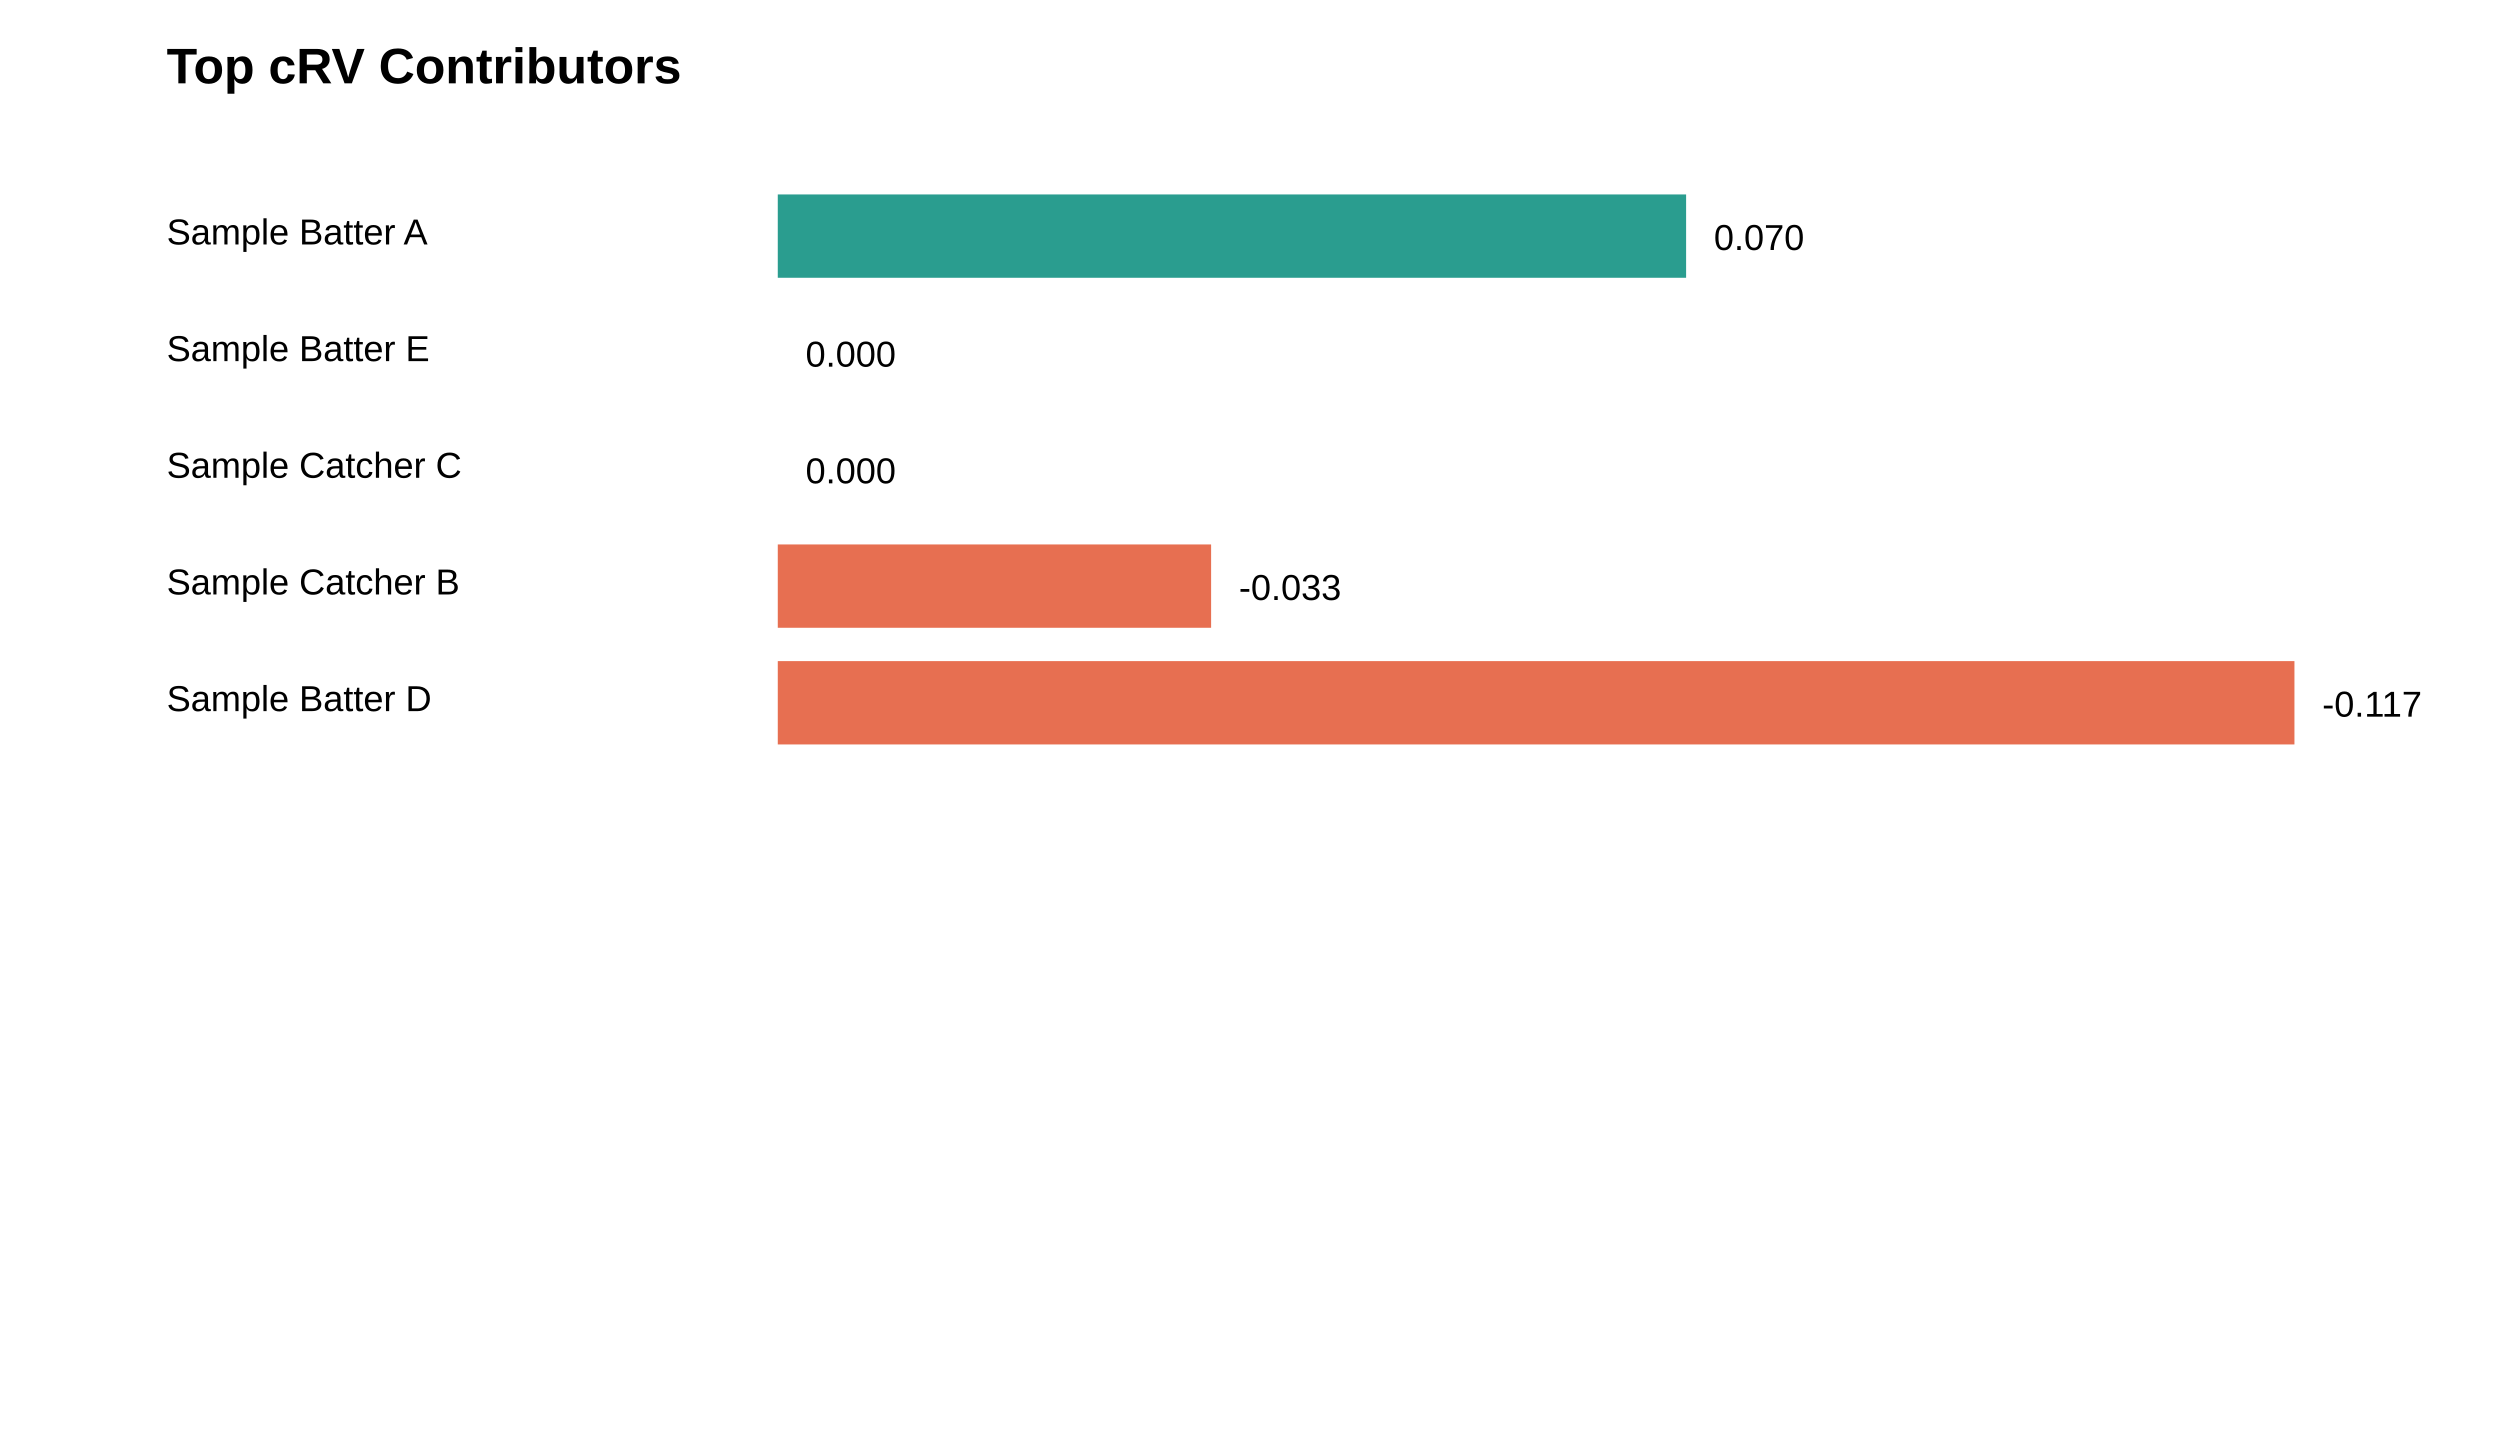
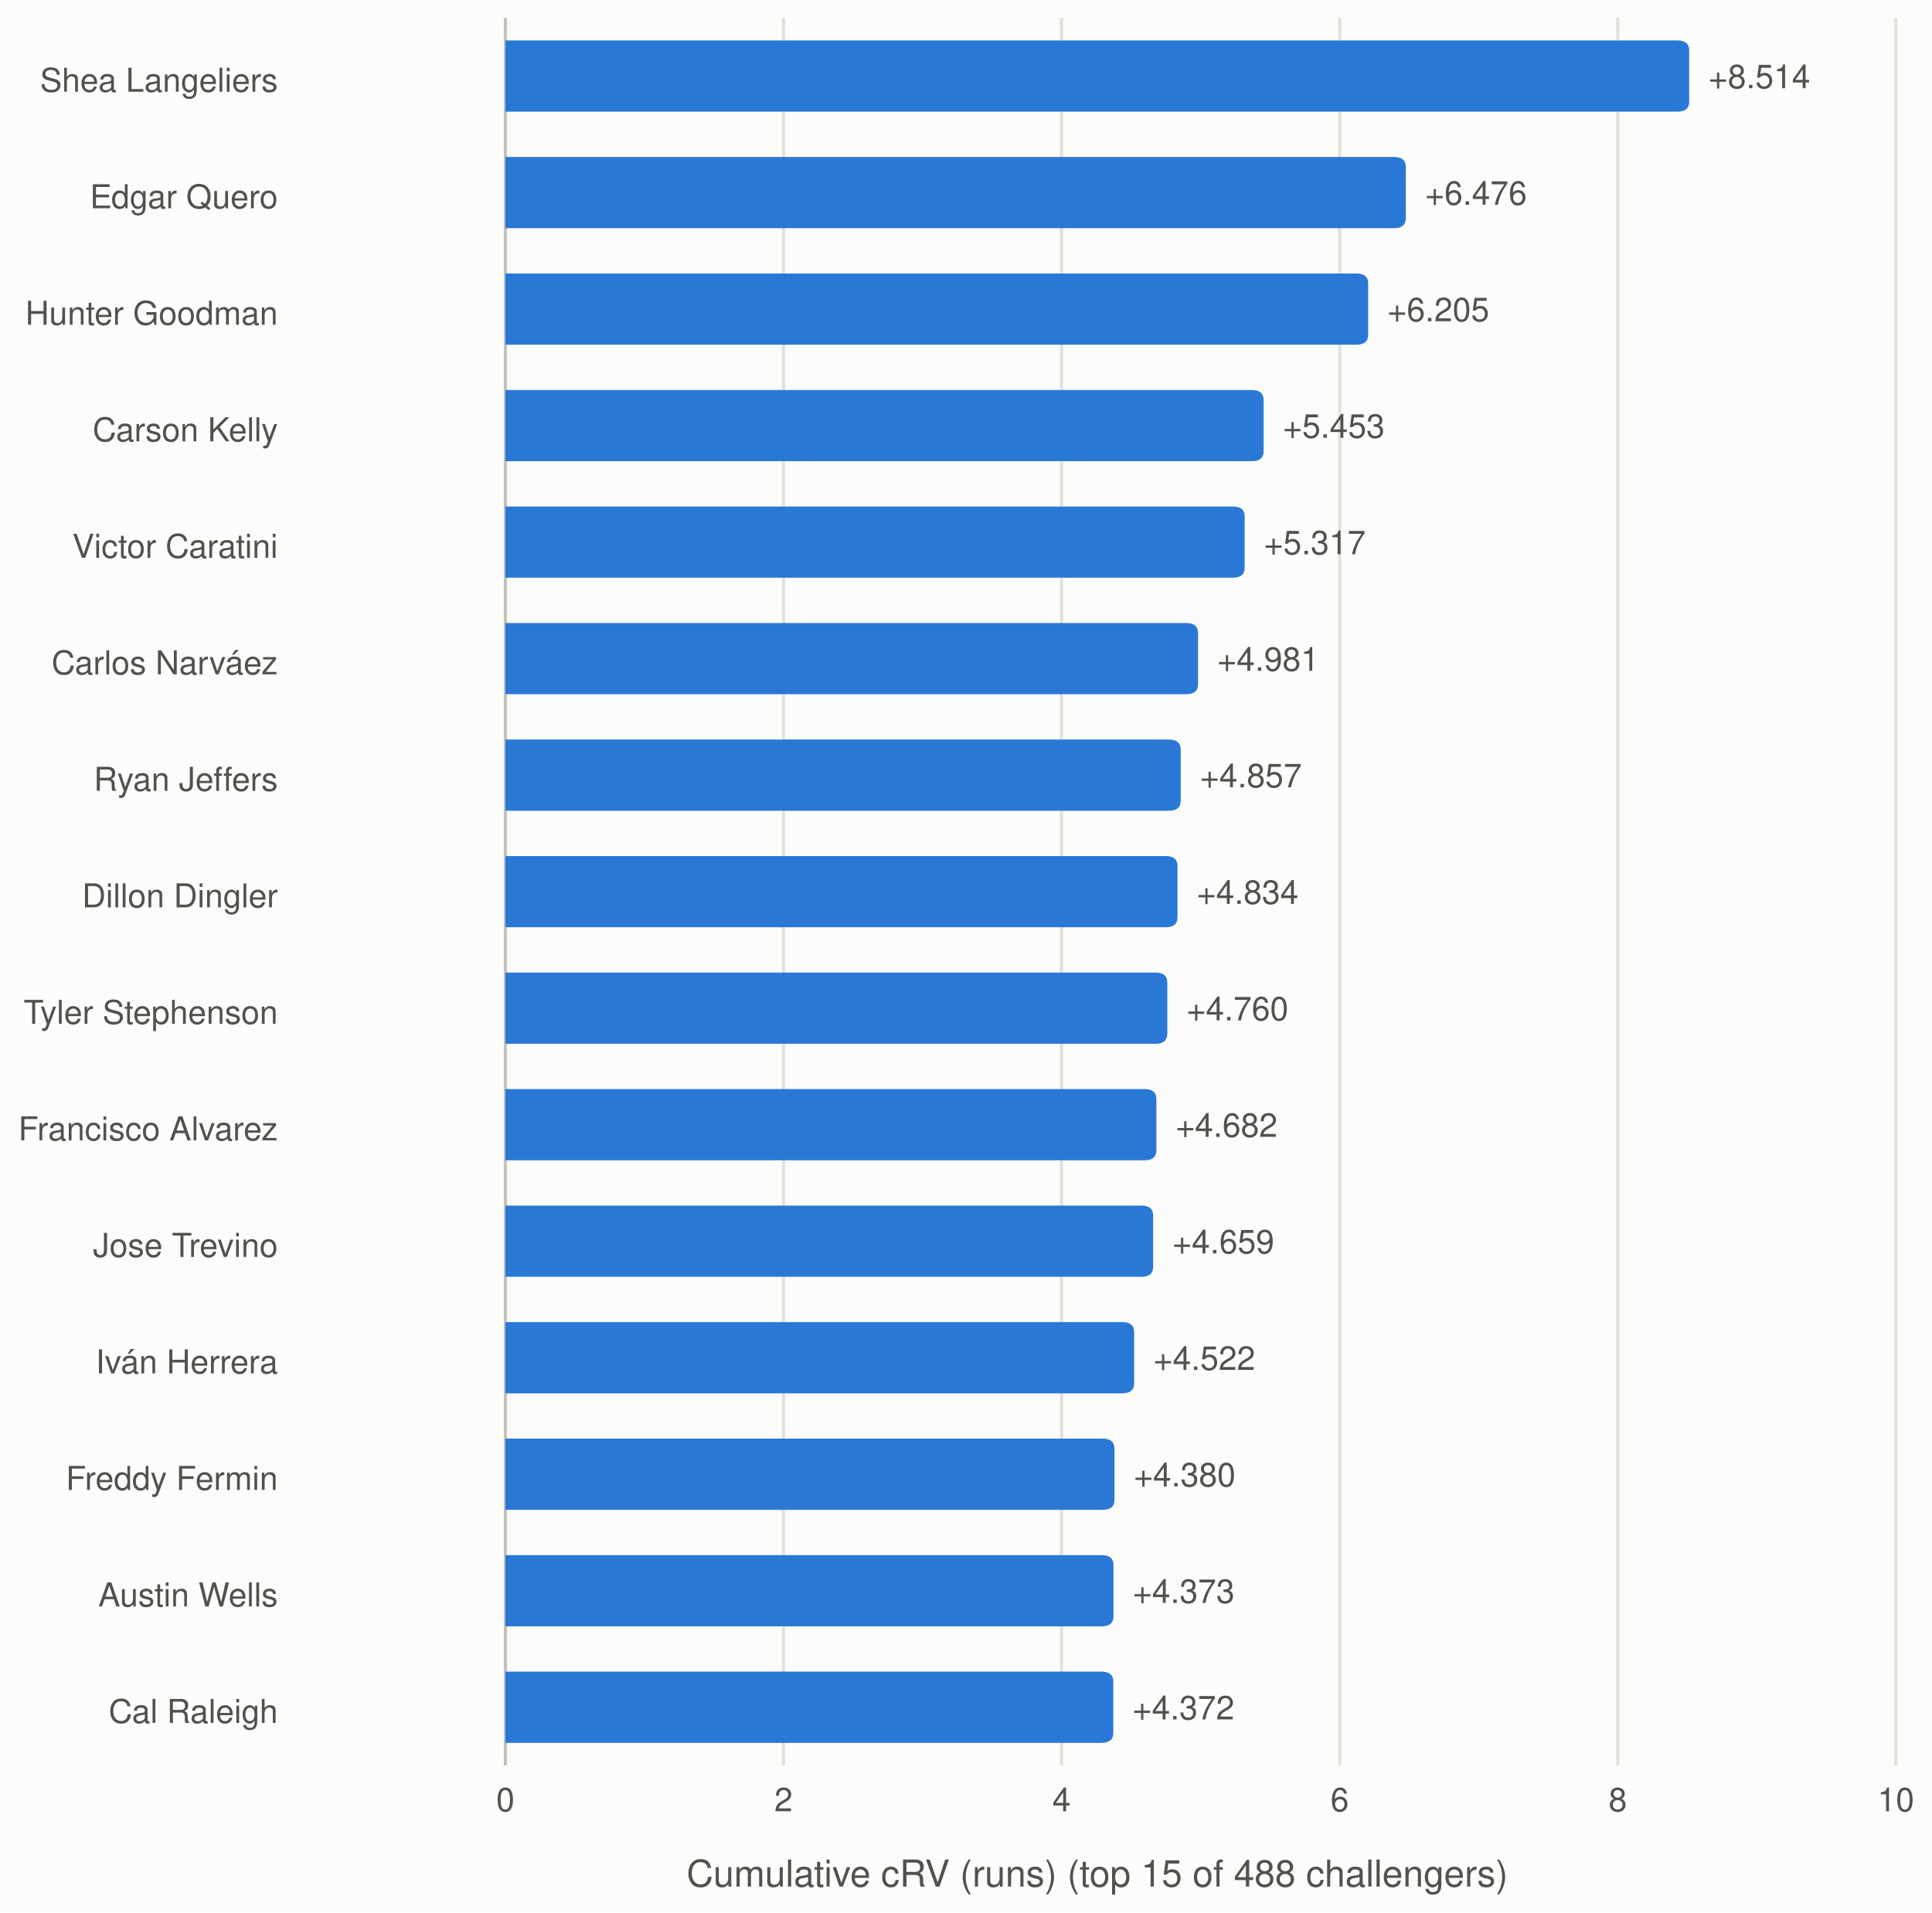
- <svg xmlns="http://www.w3.org/2000/svg" width="900" height="520">
-   <style>text{font-family:Arial,sans-serif;font-size:13px} .title{font-size:18px;font-weight:bold}</style>
-   <text class="title" x="60" y="30">Top cRV Contributors</text>
-   <text x="60" y="88">Sample Batter A</text>
-   <rect x="280" y="70" width="327" height="30" fill="#2a9d8f" />
-   <text x="617" y="90">0.070</text>
-   <text x="60" y="130">Sample Batter E</text>
-   <rect x="280" y="112" width="0" height="30" fill="#2a9d8f" />
-   <text x="290" y="132">0.000</text>
-   <text x="60" y="172">Sample Catcher C</text>
-   <rect x="280" y="154" width="0" height="30" fill="#2a9d8f" />
-   <text x="290" y="174">0.000</text>
-   <text x="60" y="214">Sample Catcher B</text>
-   <rect x="280" y="196" width="156" height="30" fill="#e76f51" />
-   <text x="446" y="216">-0.033</text>
-   <text x="60" y="256">Sample Batter D</text>
-   <rect x="280" y="238" width="546" height="30" fill="#e76f51" />
-   <text x="836" y="258">-0.117</text>
+ <svg xmlns="http://www.w3.org/2000/svg" width="468.729pt" height="464.061pt" viewBox="0 0 468.729 464.061" version="1.1">
+   <defs>
+     <style type="text/css">*{stroke-linejoin: round; stroke-linecap: butt}</style>
+   </defs>
+   <g id="figure_1">
+     <g id="patch_1">
+       <path d="M 0 464.061  L 468.729 464.061  L 468.729 0  L 0 0  z " style="fill: #fcfcfb" />
+     </g>
+     <g id="axes_1">
+       <g id="patch_2">
+         <path d="M 70.918 428.436  L 461.517 428.436  L 461.517 4.32  L 70.918 4.32  z " style="fill: #fcfcfb" />
+       </g>
+       <g id="matplotlib.axis_1">
+         <g id="xtick_1">
+           <g id="line2d_1">
+             <path d="M 122.615 428.436  L 122.615 4.32  " clip-path="url(#p8876d76a82)" style="fill: none; stroke: #e1e0d9; stroke-width: 0.75; stroke-linecap: square" />
+           </g>
+           <g id="line2d_2" />
+           <g id="text_1">
+             <text style="font-size: 8px; font-family: 'Helvetica Neue', 'Helvetica', 'Arial', 'DejaVu Sans', sans-serif; text-anchor: middle; fill: #52514e" x="122.615" y="439.552" transform="rotate(-0 122.6146 439.552)">0</text>
+           </g>
+         </g>
+         <g id="xtick_2">
+           <g id="line2d_3">
+             <path d="M 190.084 428.436  L 190.084 4.32  " clip-path="url(#p8876d76a82)" style="fill: none; stroke: #e1e0d9; stroke-width: 0.75; stroke-linecap: square" />
+           </g>
+           <g id="line2d_4" />
+           <g id="text_2">
+             <text style="font-size: 8px; font-family: 'Helvetica Neue', 'Helvetica', 'Arial', 'DejaVu Sans', sans-serif; text-anchor: middle; fill: #52514e" x="190.084" y="439.552" transform="rotate(-0 190.0839 439.552)">2</text>
+           </g>
+         </g>
+         <g id="xtick_3">
+           <g id="line2d_5">
+             <path d="M 257.553 428.436  L 257.553 4.32  " clip-path="url(#p8876d76a82)" style="fill: none; stroke: #e1e0d9; stroke-width: 0.75; stroke-linecap: square" />
+           </g>
+           <g id="line2d_6" />
+           <g id="text_3">
+             <text style="font-size: 8px; font-family: 'Helvetica Neue', 'Helvetica', 'Arial', 'DejaVu Sans', sans-serif; text-anchor: middle; fill: #52514e" x="257.553" y="439.552" transform="rotate(-0 257.5533 439.552)">4</text>
+           </g>
+         </g>
+         <g id="xtick_4">
+           <g id="line2d_7">
+             <path d="M 325.023 428.436  L 325.023 4.32  " clip-path="url(#p8876d76a82)" style="fill: none; stroke: #e1e0d9; stroke-width: 0.75; stroke-linecap: square" />
+           </g>
+           <g id="line2d_8" />
+           <g id="text_4">
+             <text style="font-size: 8px; font-family: 'Helvetica Neue', 'Helvetica', 'Arial', 'DejaVu Sans', sans-serif; text-anchor: middle; fill: #52514e" x="325.023" y="439.552" transform="rotate(-0 325.0227 439.552)">6</text>
+           </g>
+         </g>
+         <g id="xtick_5">
+           <g id="line2d_9">
+             <path d="M 392.492 428.436  L 392.492 4.32  " clip-path="url(#p8876d76a82)" style="fill: none; stroke: #e1e0d9; stroke-width: 0.75; stroke-linecap: square" />
+           </g>
+           <g id="line2d_10" />
+           <g id="text_5">
+             <text style="font-size: 8px; font-family: 'Helvetica Neue', 'Helvetica', 'Arial', 'DejaVu Sans', sans-serif; text-anchor: middle; fill: #52514e" x="392.492" y="439.552" transform="rotate(-0 392.4921 439.552)">8</text>
+           </g>
+         </g>
+         <g id="xtick_6">
+           <g id="line2d_11">
+             <path d="M 459.961 428.436  L 459.961 4.32  " clip-path="url(#p8876d76a82)" style="fill: none; stroke: #e1e0d9; stroke-width: 0.75; stroke-linecap: square" />
+           </g>
+           <g id="line2d_12" />
+           <g id="text_6">
+             <text style="font-size: 8px; font-family: 'Helvetica Neue', 'Helvetica', 'Arial', 'DejaVu Sans', sans-serif; text-anchor: middle; fill: #52514e" x="459.961" y="439.552" transform="rotate(-0 459.9614 439.552)">10</text>
+           </g>
+         </g>
+         <g id="text_7">
+           <text style="font-size: 9px; font-family: 'Helvetica Neue', 'Helvetica', 'Arial', 'DejaVu Sans', sans-serif; text-anchor: middle; fill: #52514e" x="266.217" y="457.824" transform="rotate(-0 266.2175 457.824)">Cumulative cRV (runs)    (top 15 of 488 challengers)</text>
+         </g>
+       </g>
+       <g id="matplotlib.axis_2">
+         <g id="ytick_1">
+           <g id="line2d_13" />
+           <g id="text_8">
+             <text style="font-size: 8px; font-family: 'Helvetica Neue', 'Helvetica', 'Arial', 'DejaVu Sans', sans-serif; text-anchor: end; fill: #52514e" x="67.418" y="22.265" transform="rotate(-0 67.4175 22.2652)">Shea Langeliers</text>
+           </g>
+         </g>
+         <g id="ytick_2">
+           <g id="line2d_14" />
+           <g id="text_9">
+             <text style="font-size: 8px; font-family: 'Helvetica Neue', 'Helvetica', 'Arial', 'DejaVu Sans', sans-serif; text-anchor: end; fill: #52514e" x="67.418" y="50.54" transform="rotate(-0 67.4175 50.5396)">Edgar Quero</text>
+           </g>
+         </g>
+         <g id="ytick_3">
+           <g id="line2d_15" />
+           <g id="text_10">
+             <text style="font-size: 8px; font-family: 'Helvetica Neue', 'Helvetica', 'Arial', 'DejaVu Sans', sans-serif; text-anchor: end; fill: #52514e" x="67.418" y="78.814" transform="rotate(-0 67.4175 78.814)">Hunter Goodman</text>
+           </g>
+         </g>
+         <g id="ytick_4">
+           <g id="line2d_16" />
+           <g id="text_11">
+             <text style="font-size: 8px; font-family: 'Helvetica Neue', 'Helvetica', 'Arial', 'DejaVu Sans', sans-serif; text-anchor: end; fill: #52514e" x="67.418" y="107.088" transform="rotate(-0 67.4175 107.0884)">Carson Kelly</text>
+           </g>
+         </g>
+         <g id="ytick_5">
+           <g id="line2d_17" />
+           <g id="text_12">
+             <text style="font-size: 8px; font-family: 'Helvetica Neue', 'Helvetica', 'Arial', 'DejaVu Sans', sans-serif; text-anchor: end; fill: #52514e" x="67.418" y="135.363" transform="rotate(-0 67.4175 135.3628)">Victor Caratini</text>
+           </g>
+         </g>
+         <g id="ytick_6">
+           <g id="line2d_18" />
+           <g id="text_13">
+             <text style="font-size: 8px; font-family: 'Helvetica Neue', 'Helvetica', 'Arial', 'DejaVu Sans', sans-serif; text-anchor: end; fill: #52514e" x="67.418" y="163.637" transform="rotate(-0 67.4175 163.6372)">Carlos Narváez</text>
+           </g>
+         </g>
+         <g id="ytick_7">
+           <g id="line2d_19" />
+           <g id="text_14">
+             <text style="font-size: 8px; font-family: 'Helvetica Neue', 'Helvetica', 'Arial', 'DejaVu Sans', sans-serif; text-anchor: end; fill: #52514e" x="67.418" y="191.912" transform="rotate(-0 67.4175 191.9116)">Ryan Jeffers</text>
+           </g>
+         </g>
+         <g id="ytick_8">
+           <g id="line2d_20" />
+           <g id="text_15">
+             <text style="font-size: 8px; font-family: 'Helvetica Neue', 'Helvetica', 'Arial', 'DejaVu Sans', sans-serif; text-anchor: end; fill: #52514e" x="67.418" y="220.186" transform="rotate(-0 67.4175 220.186)">Dillon Dingler</text>
+           </g>
+         </g>
+         <g id="ytick_9">
+           <g id="line2d_21" />
+           <g id="text_16">
+             <text style="font-size: 8px; font-family: 'Helvetica Neue', 'Helvetica', 'Arial', 'DejaVu Sans', sans-serif; text-anchor: end; fill: #52514e" x="67.418" y="248.46" transform="rotate(-0 67.4175 248.4604)">Tyler Stephenson</text>
+           </g>
+         </g>
+         <g id="ytick_10">
+           <g id="line2d_22" />
+           <g id="text_17">
+             <text style="font-size: 8px; font-family: 'Helvetica Neue', 'Helvetica', 'Arial', 'DejaVu Sans', sans-serif; text-anchor: end; fill: #52514e" x="67.418" y="276.735" transform="rotate(-0 67.4175 276.7348)">Francisco Alvarez</text>
+           </g>
+         </g>
+         <g id="ytick_11">
+           <g id="line2d_23" />
+           <g id="text_18">
+             <text style="font-size: 8px; font-family: 'Helvetica Neue', 'Helvetica', 'Arial', 'DejaVu Sans', sans-serif; text-anchor: end; fill: #52514e" x="67.418" y="305.009" transform="rotate(-0 67.4175 305.0092)">Jose Trevino</text>
+           </g>
+         </g>
+         <g id="ytick_12">
+           <g id="line2d_24" />
+           <g id="text_19">
+             <text style="font-size: 8px; font-family: 'Helvetica Neue', 'Helvetica', 'Arial', 'DejaVu Sans', sans-serif; text-anchor: end; fill: #52514e" x="67.418" y="333.284" transform="rotate(-0 67.4175 333.2836)">Iván Herrera</text>
+           </g>
+         </g>
+         <g id="ytick_13">
+           <g id="line2d_25" />
+           <g id="text_20">
+             <text style="font-size: 8px; font-family: 'Helvetica Neue', 'Helvetica', 'Arial', 'DejaVu Sans', sans-serif; text-anchor: end; fill: #52514e" x="67.418" y="361.558" transform="rotate(-0 67.4175 361.558)">Freddy Fermin</text>
+           </g>
+         </g>
+         <g id="ytick_14">
+           <g id="line2d_26" />
+           <g id="text_21">
+             <text style="font-size: 8px; font-family: 'Helvetica Neue', 'Helvetica', 'Arial', 'DejaVu Sans', sans-serif; text-anchor: end; fill: #52514e" x="67.418" y="389.832" transform="rotate(-0 67.4175 389.8324)">Austin Wells</text>
+           </g>
+         </g>
+         <g id="ytick_15">
+           <g id="line2d_27" />
+           <g id="text_22">
+             <text style="font-size: 8px; font-family: 'Helvetica Neue', 'Helvetica', 'Arial', 'DejaVu Sans', sans-serif; text-anchor: end; fill: #52514e" x="67.418" y="418.107" transform="rotate(-0 67.4175 418.1068)">Cal Raleigh</text>
+           </g>
+         </g>
+       </g>
+       <g id="line2d_28">
+         <path d="M 122.615 428.436  L 122.615 4.32  " clip-path="url(#p8876d76a82)" style="fill: none; stroke: #c3c2b7; stroke-width: 0.75; stroke-linecap: square" />
+       </g>
+       <g id="patch_3">
+         <path d="M 122.615 9.817  L 406.94 9.817  Q 409.82 9.817 409.82 12.231  L 409.82 24.683  Q 409.82 27.097 406.94 27.097  L 122.615 27.097  z " clip-path="url(#p8876d76a82)" style="fill: #2a78d6" />
+       </g>
+       <g id="patch_4">
+         <path d="M 122.615 38.092  L 338.189 38.092  Q 341.069 38.092 341.069 40.505  L 341.069 52.958  Q 341.069 55.372 338.189 55.372  L 122.615 55.372  z " clip-path="url(#p8876d76a82)" style="fill: #2a78d6" />
+       </g>
+       <g id="patch_5">
+         <path d="M 122.615 66.366  L 329.058 66.366  Q 331.938 66.366 331.938 68.78  L 331.938 81.232  Q 331.938 83.646 329.058 83.646  L 122.615 83.646  z " clip-path="url(#p8876d76a82)" style="fill: #2a78d6" />
+       </g>
+       <g id="patch_6">
+         <path d="M 122.615 94.64  L 303.69 94.64  Q 306.57 94.64 306.57 97.054  L 306.57 109.507  Q 306.57 111.92 303.69 111.92  L 122.615 111.92  z " clip-path="url(#p8876d76a82)" style="fill: #2a78d6" />
+       </g>
+       <g id="patch_7">
+         <path d="M 122.615 122.915  L 299.091 122.915  Q 301.971 122.915 301.971 125.329  L 301.971 137.781  Q 301.971 140.195 299.091 140.195  L 122.615 140.195  z " clip-path="url(#p8876d76a82)" style="fill: #2a78d6" />
+       </g>
+       <g id="patch_8">
+         <path d="M 122.615 151.189  L 287.778 151.189  Q 290.658 151.189 290.658 153.603  L 290.658 166.055  Q 290.658 168.469 287.778 168.469  L 122.615 168.469  z " clip-path="url(#p8876d76a82)" style="fill: #2a78d6" />
+       </g>
+       <g id="patch_9">
+         <path d="M 122.615 179.464  L 283.573 179.464  Q 286.453 179.464 286.453 181.877  L 286.453 194.33  Q 286.453 196.744 283.573 196.744  L 122.615 196.744  z " clip-path="url(#p8876d76a82)" style="fill: #2a78d6" />
+       </g>
+       <g id="patch_10">
+         <path d="M 122.615 207.738  L 282.797 207.738  Q 285.677 207.738 285.677 210.152  L 285.677 222.604  Q 285.677 225.018 282.797 225.018  L 122.615 225.018  z " clip-path="url(#p8876d76a82)" style="fill: #2a78d6" />
+       </g>
+       <g id="patch_11">
+         <path d="M 122.615 236.012  L 280.323 236.012  Q 283.203 236.012 283.203 238.426  L 283.203 250.879  Q 283.203 253.292 280.323 253.292  L 122.615 253.292  z " clip-path="url(#p8876d76a82)" style="fill: #2a78d6" />
+       </g>
+       <g id="patch_12">
+         <path d="M 122.615 264.287  L 277.669 264.287  Q 280.549 264.287 280.549 266.701  L 280.549 279.153  Q 280.549 281.567 277.669 281.567  L 122.615 281.567  z " clip-path="url(#p8876d76a82)" style="fill: #2a78d6" />
+       </g>
+       <g id="patch_13">
+         <path d="M 122.615 292.561  L 276.893 292.561  Q 279.773 292.561 279.773 294.975  L 279.773 307.427  Q 279.773 309.841 276.893 309.841  L 122.615 309.841  z " clip-path="url(#p8876d76a82)" style="fill: #2a78d6" />
+       </g>
+       <g id="patch_14">
+         <path d="M 122.615 320.836  L 272.283 320.836  Q 275.163 320.836 275.163 323.249  L 275.163 335.702  Q 275.163 338.116 272.283 338.116  L 122.615 338.116  z " clip-path="url(#p8876d76a82)" style="fill: #2a78d6" />
+       </g>
+       <g id="patch_15">
+         <path d="M 122.615 349.11  L 267.504 349.11  Q 270.384 349.11 270.384 351.524  L 270.384 363.976  Q 270.384 366.39 267.504 366.39  L 122.615 366.39  z " clip-path="url(#p8876d76a82)" style="fill: #2a78d6" />
+       </g>
+       <g id="patch_16">
+         <path d="M 122.615 377.384  L 267.268 377.384  Q 270.148 377.384 270.148 379.798  L 270.148 392.251  Q 270.148 394.664 267.268 394.664  L 122.615 394.664  z " clip-path="url(#p8876d76a82)" style="fill: #2a78d6" />
+       </g>
+       <g id="patch_17">
+         <path d="M 122.615 405.659  L 267.223 405.659  Q 270.103 405.659 270.103 408.073  L 270.103 420.525  Q 270.103 422.939 267.223 422.939  L 122.615 422.939  z " clip-path="url(#p8876d76a82)" style="fill: #2a78d6" />
+       </g>
+       <g id="text_23">
+         <text style="font-size: 8px; font-family: 'Helvetica Neue', 'Helvetica', 'Arial', 'DejaVu Sans', sans-serif; text-anchor: start; fill: #52514e" x="414.508" y="21.413" transform="rotate(-0 414.5076 21.4132)">+8.514</text>
+       </g>
+       <g id="text_24">
+         <text style="font-size: 8px; font-family: 'Helvetica Neue', 'Helvetica', 'Arial', 'DejaVu Sans', sans-serif; text-anchor: start; fill: #52514e" x="345.756" y="49.688" transform="rotate(-0 345.7563 49.6876)">+6.476</text>
+       </g>
+       <g id="text_25">
+         <text style="font-size: 8px; font-family: 'Helvetica Neue', 'Helvetica', 'Arial', 'DejaVu Sans', sans-serif; text-anchor: start; fill: #52514e" x="336.625" y="77.962" transform="rotate(-0 336.6255 77.962)">+6.205</text>
+       </g>
+       <g id="text_26">
+         <text style="font-size: 8px; font-family: 'Helvetica Neue', 'Helvetica', 'Arial', 'DejaVu Sans', sans-serif; text-anchor: start; fill: #52514e" x="311.257" y="106.236" transform="rotate(-0 311.257 106.2364)">+5.453</text>
+       </g>
+       <g id="text_27">
+         <text style="font-size: 8px; font-family: 'Helvetica Neue', 'Helvetica', 'Arial', 'DejaVu Sans', sans-serif; text-anchor: start; fill: #52514e" x="306.658" y="134.511" transform="rotate(-0 306.6578 134.5108)">+5.317</text>
+       </g>
+       <g id="text_28">
+         <text style="font-size: 8px; font-family: 'Helvetica Neue', 'Helvetica', 'Arial', 'DejaVu Sans', sans-serif; text-anchor: start; fill: #52514e" x="295.345" y="162.785" transform="rotate(-0 295.3455 162.7852)">+4.981</text>
+       </g>
+       <g id="text_29">
+         <text style="font-size: 8px; font-family: 'Helvetica Neue', 'Helvetica', 'Arial', 'DejaVu Sans', sans-serif; text-anchor: start; fill: #52514e" x="291.14" y="191.06" transform="rotate(-0 291.1399 191.0596)">+4.857</text>
+       </g>
+       <g id="text_30">
+         <text style="font-size: 8px; font-family: 'Helvetica Neue', 'Helvetica', 'Arial', 'DejaVu Sans', sans-serif; text-anchor: start; fill: #52514e" x="290.364" y="219.334" transform="rotate(-0 290.364 219.334)">+4.834</text>
+       </g>
+       <g id="text_31">
+         <text style="font-size: 8px; font-family: 'Helvetica Neue', 'Helvetica', 'Arial', 'DejaVu Sans', sans-serif; text-anchor: start; fill: #52514e" x="287.89" y="247.608" transform="rotate(-0 287.8901 247.6084)">+4.760</text>
+       </g>
+       <g id="text_32">
+         <text style="font-size: 8px; font-family: 'Helvetica Neue', 'Helvetica', 'Arial', 'DejaVu Sans', sans-serif; text-anchor: start; fill: #52514e" x="285.236" y="275.883" transform="rotate(-0 285.2363 275.8828)">+4.682</text>
+       </g>
+       <g id="text_33">
+         <text style="font-size: 8px; font-family: 'Helvetica Neue', 'Helvetica', 'Arial', 'DejaVu Sans', sans-serif; text-anchor: start; fill: #52514e" x="284.46" y="304.157" transform="rotate(-0 284.4604 304.1572)">+4.659</text>
+       </g>
+       <g id="text_34">
+         <text style="font-size: 8px; font-family: 'Helvetica Neue', 'Helvetica', 'Arial', 'DejaVu Sans', sans-serif; text-anchor: start; fill: #52514e" x="279.85" y="332.432" transform="rotate(-0 279.85 332.4316)">+4.522</text>
+       </g>
+       <g id="text_35">
+         <text style="font-size: 8px; font-family: 'Helvetica Neue', 'Helvetica', 'Arial', 'DejaVu Sans', sans-serif; text-anchor: start; fill: #52514e" x="275.071" y="360.706" transform="rotate(-0 275.0709 360.706)">+4.380</text>
+       </g>
+       <g id="text_36">
+         <text style="font-size: 8px; font-family: 'Helvetica Neue', 'Helvetica', 'Arial', 'DejaVu Sans', sans-serif; text-anchor: start; fill: #52514e" x="274.835" y="388.98" transform="rotate(-0 274.8348 388.9804)">+4.373</text>
+       </g>
+       <g id="text_37">
+         <text style="font-size: 8px; font-family: 'Helvetica Neue', 'Helvetica', 'Arial', 'DejaVu Sans', sans-serif; text-anchor: start; fill: #52514e" x="274.79" y="417.255" transform="rotate(-0 274.7898 417.2548)">+4.372</text>
+       </g>
+     </g>
+   </g>
+   <defs>
+     <clipPath id="p8876d76a82">
+       <rect x="70.918" y="4.32" width="390.6" height="424.116" />
+     </clipPath>
+   </defs>
</svg>
